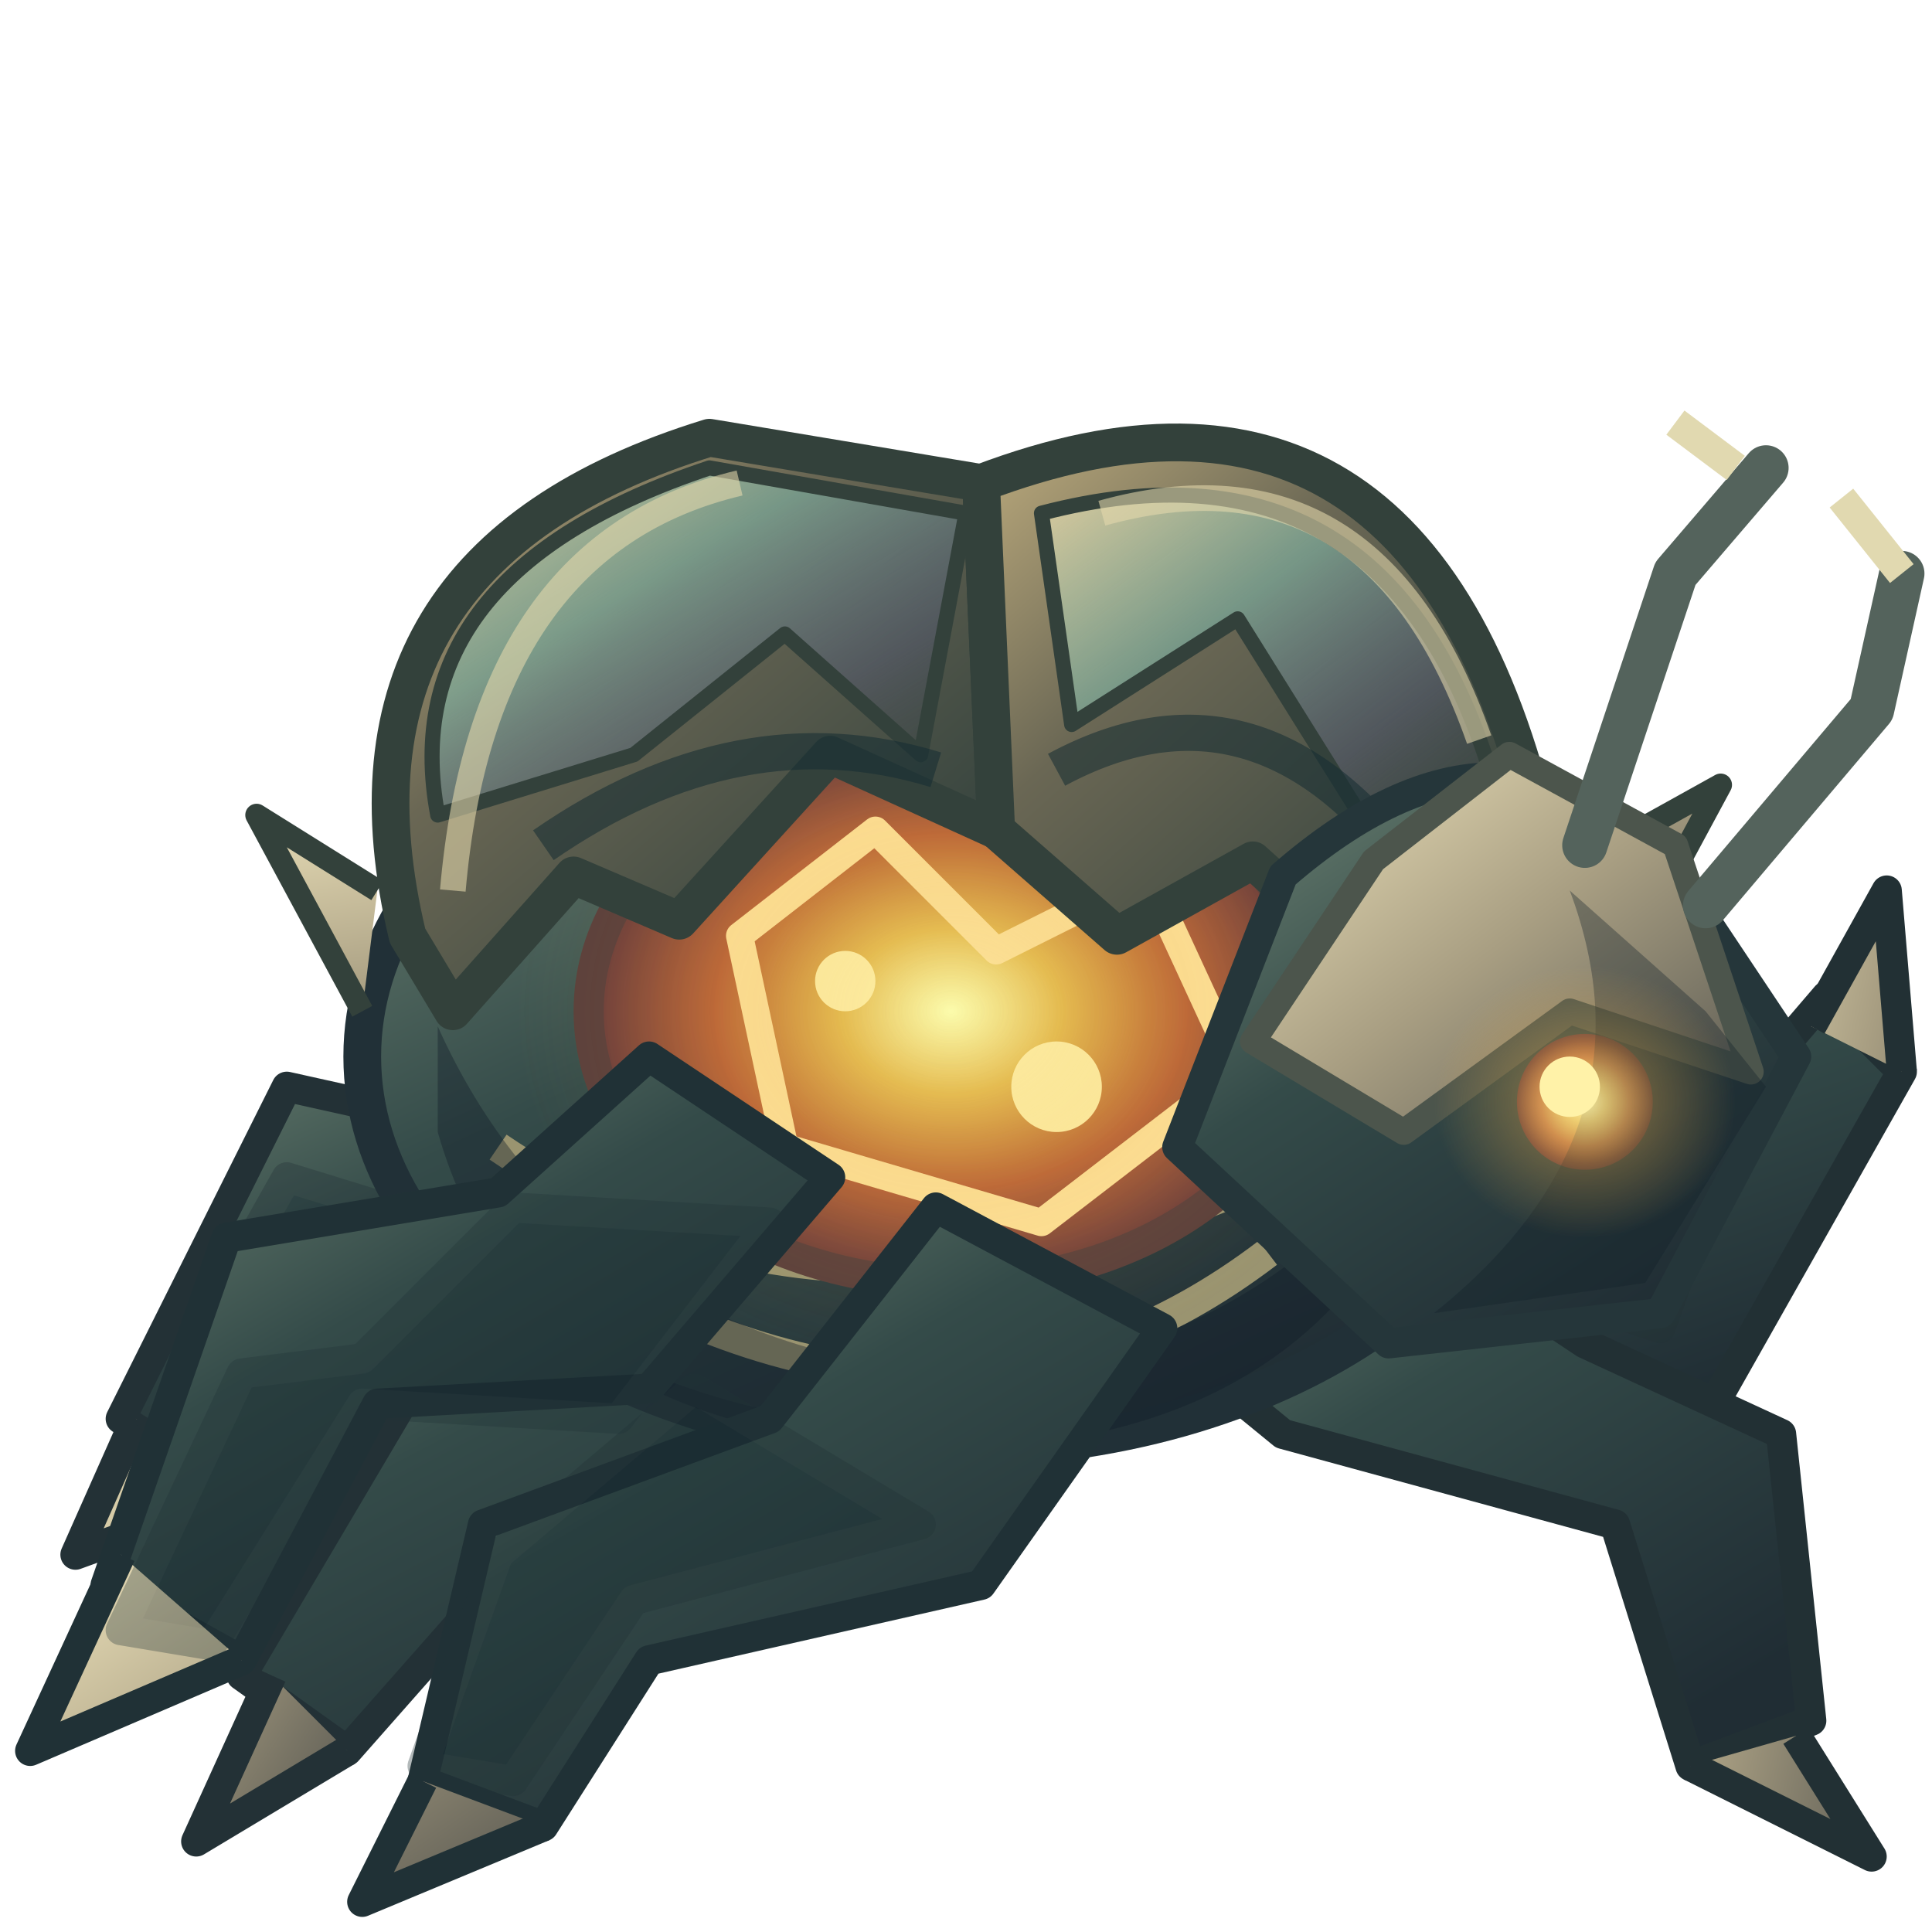
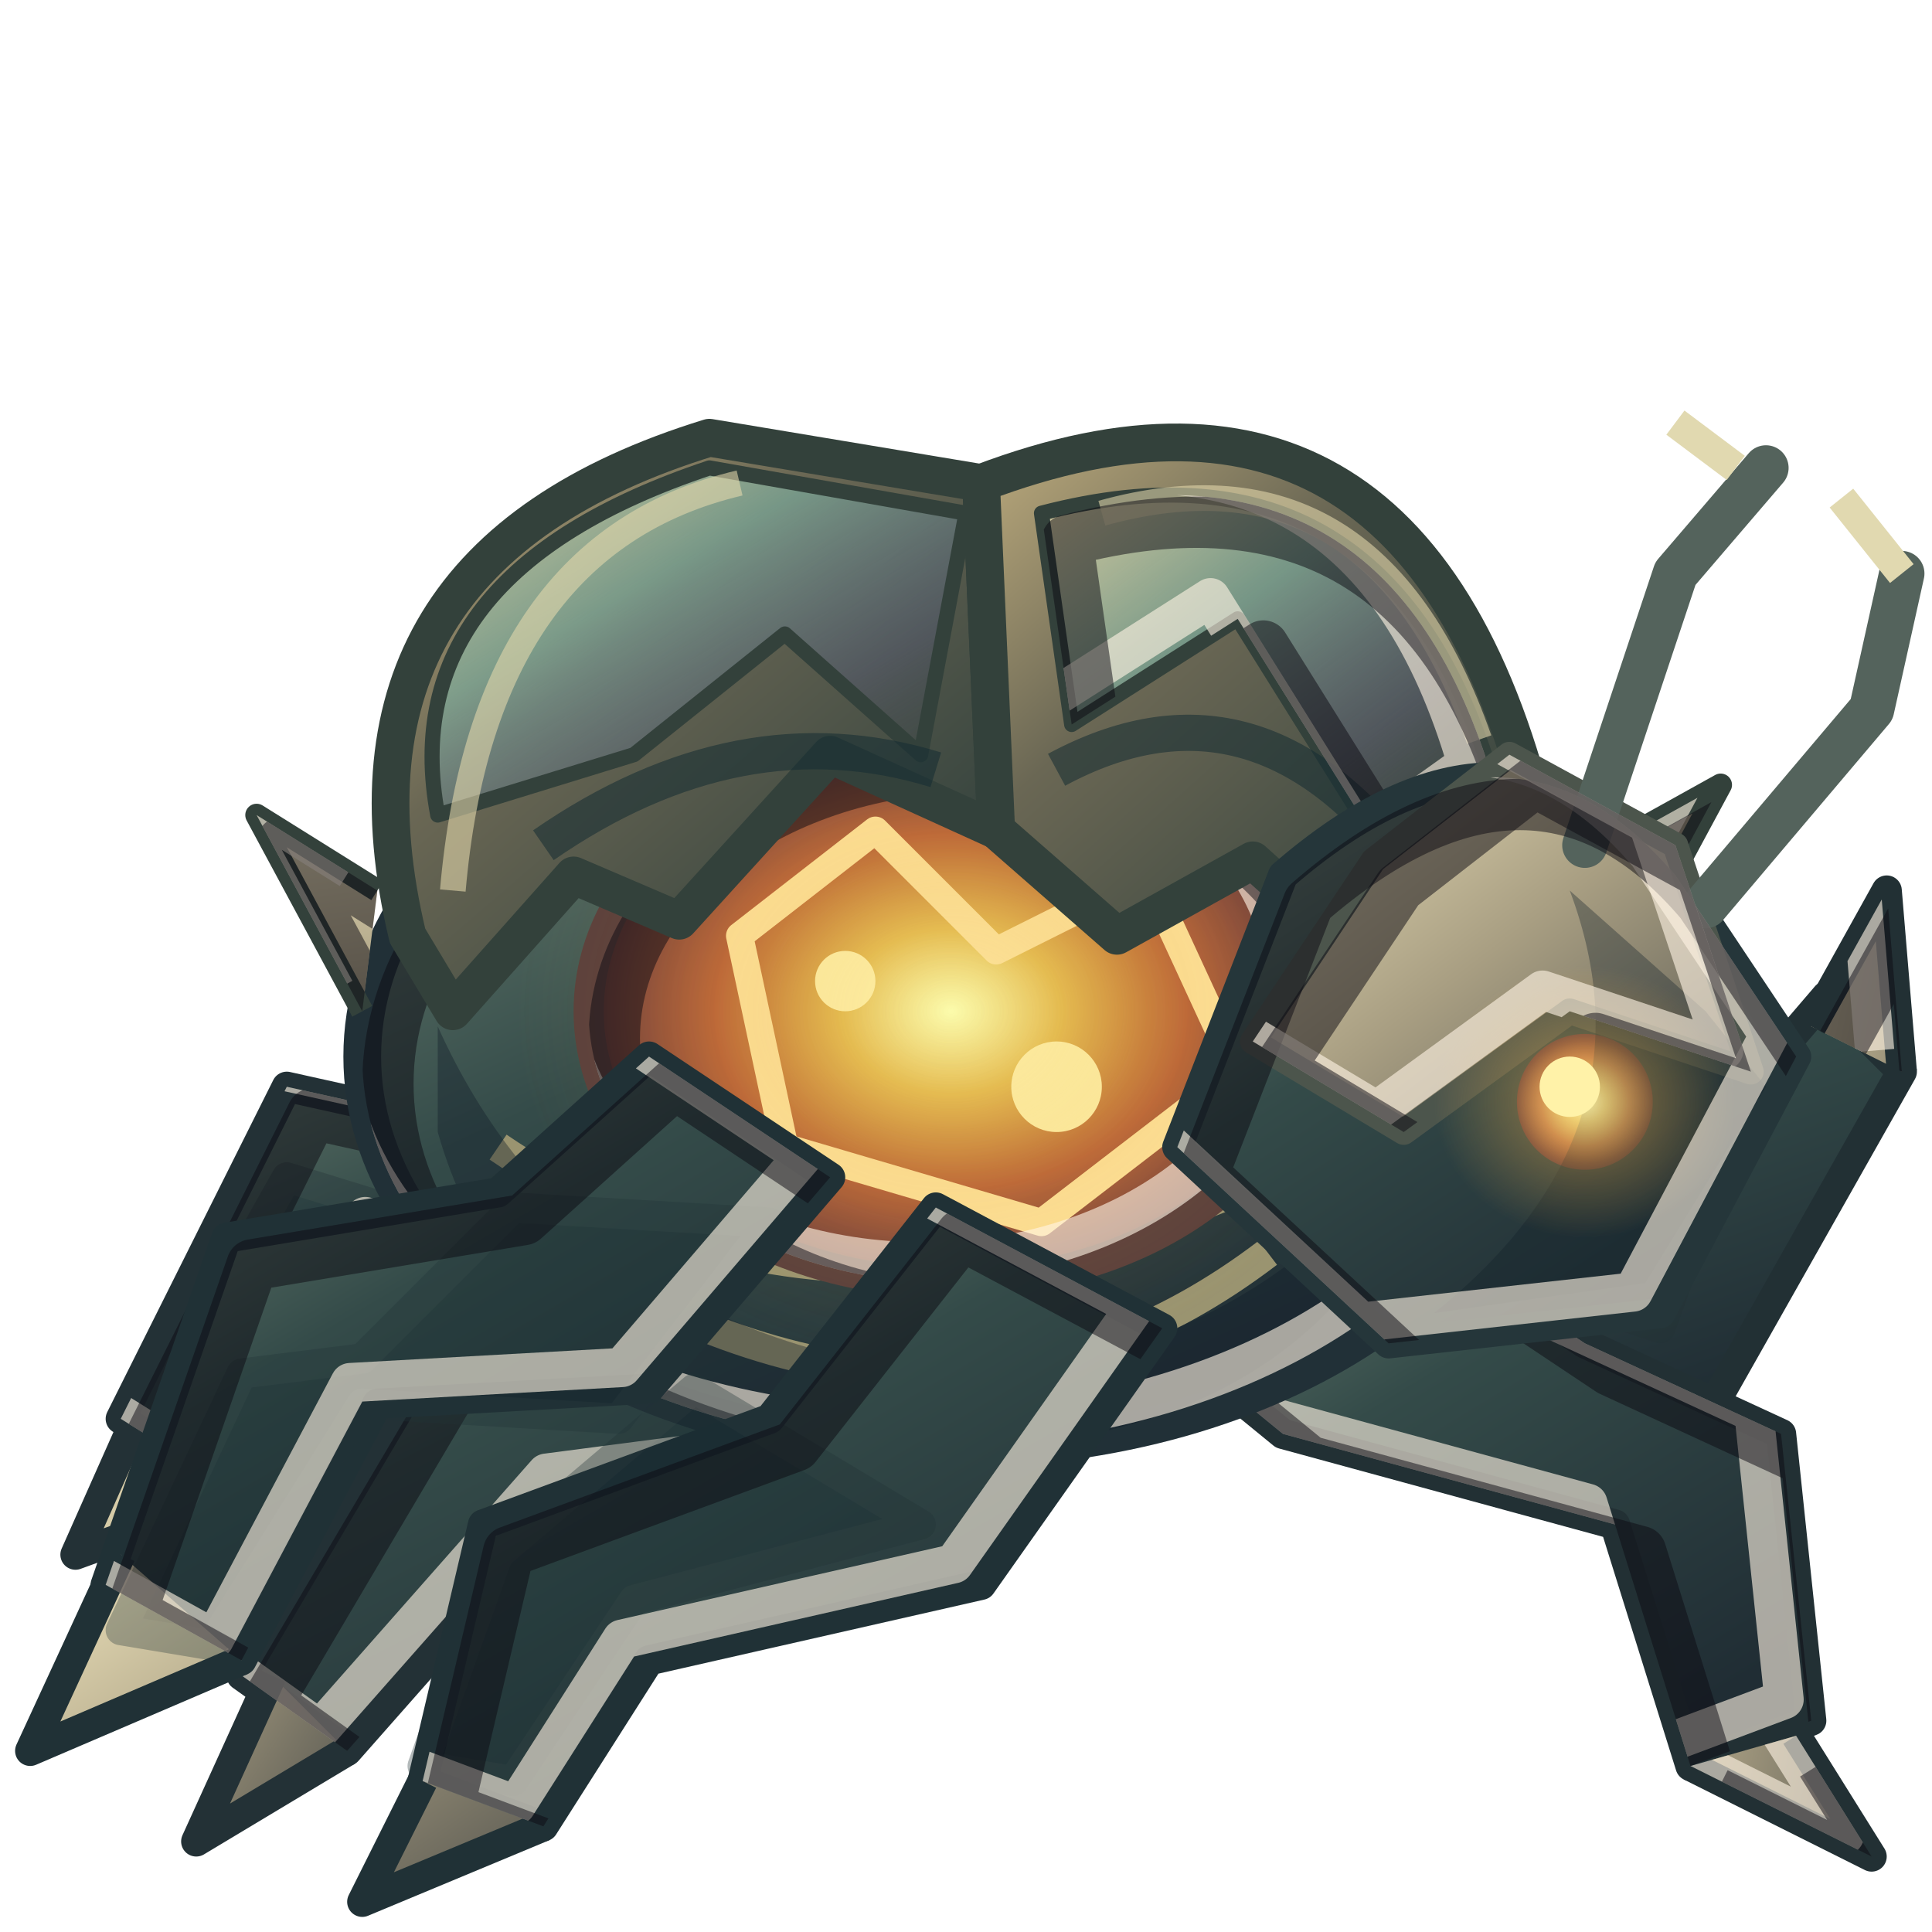
<svg xmlns="http://www.w3.org/2000/svg" viewBox="0 0 128 128">
  <defs>
    <linearGradient id="shell" x2=".9" y2="1">
      <stop stop-color="#bdab7d" />
      <stop offset=".38" stop-color="#6a6754" />
      <stop offset="1" stop-color="#293b39" />
    </linearGradient>
    <linearGradient id="chitin" x2=".7" y2="1">
      <stop stop-color="#738877" />
      <stop offset=".45" stop-color="#344b49" />
      <stop offset="1" stop-color="#202d34" />
    </linearGradient>
    <linearGradient id="ivory" x2="1" y2="1">
      <stop stop-color="#f0e5bd" />
      <stop offset=".5" stop-color="#a89e82" />
      <stop offset="1" stop-color="#55554f" />
    </linearGradient>
    <radialGradient id="blight">
      <stop stop-color="#faffae" />
      <stop offset=".3" stop-color="#e2b746" />
      <stop offset=".65" stop-color="#b96236" />
      <stop offset="1" stop-color="#653a3b" />
    </radialGradient>
    <linearGradient id="shell-sheen" x1="0" y1="0" x2=".9" y2="1">
      <stop stop-color="#e3d3a5" stop-opacity=".85" />
      <stop offset=".38" stop-color="#80b7a8" stop-opacity=".6" />
      <stop offset=".73" stop-color="#555b81" stop-opacity=".35" />
      <stop offset="1" stop-color="#222f42" stop-opacity="0" />
    </linearGradient>
    <radialGradient id="scarab-glow">
      <stop stop-color="#fff3a7" stop-opacity=".8" />
      <stop offset=".45" stop-color="#e0a94d" stop-opacity=".33" />
      <stop offset="1" stop-color="#e0a94d" stop-opacity="0" />
    </radialGradient>
+     <clipPath id="rim-0-0">
+       <path d="M60 75 50 85l-21 4-13 22 7 5 15-17 23-3 10-15Z" />
+     </clipPath>
+     <clipPath id="rim-0-1">
+       <path d="M44 66 37 76 19 72 8 94l8 5 10-17 20 5 14-10Z" />
+     </clipPath>
+     <clipPath id="rim-1-0">
+       <path d="m120 68 5-9 1 12m-7 44 5 8-12-6" />
+     </clipPath>
+     <clipPath id="rim-1-1">
+       <path d="m87 77 18 12 13 6 2 19-8 3-5-16-22-6-11-9Z" />
+     </clipPath>
+     <clipPath id="rim-2-0">
+       <ellipse cx="63" cy="70" rx="39" ry="26" />
+     </clipPath>
+     <clipPath id="rim-2-1">
+       <ellipse cx="63" cy="67" rx="24" ry="18" />
+     </clipPath>
+     <clipPath id="rim-3-0">
+       <path d="m25 59-8-5 7 13m81-10 9-5-7 13" />
+     </clipPath>
+     <clipPath id="rim-3-1">
+       <path d="M69 34q23-6 30 18l-7 5-10-16-11 7Z" />
+     </clipPath>
+     <clipPath id="rim-4-0">
+       <path d="M62 80 51 94l-19 7-4 17 8 3 7-11 22-5 12-17Z" />
+     </clipPath>
+     <clipPath id="rim-4-1">
+       <path d="M43 70 33 79 15 82 7 105l9 5 9-17 18-1 12-14Z" />
+     </clipPath>
+     <clipPath id="rim-5-0">
+       <path d="M85 58q15-13 26 0l8 12-9 17-18 2-14-13Z" />
+     </clipPath>
+     <clipPath id="rim-5-1">
+       <path d="m91 57 9-7 11 6 5 15-12-4-11 8-10-6Z" />
+     </clipPath>
  </defs>
  <g data-part="rear-legs" data-pivot="49 72" data-motion="leg-right" fill="url(#chitin)" stroke="#233136" stroke-width="2" stroke-linejoin="round">
    <path d="M44 66 37 76 19 72 8 94l8 5 10-17 20 5 14-10Z" />
    <path d="M60 75 50 85l-21 4-13 22 7 5 15-17 23-3 10-15Z" />
    <path d="m9 94-4 9 11-4m2 12-5 11 10-6" fill="url(#ivory)" />
    <path d="m43 75-11 7-13-4-9 16 5 2 10-13 17 6 12-10Z" fill="#0e202a" opacity=".35" />
+     <g clip-path="url(#rim-0-0)">
+       <path d="M60 75 50 85l-21 4-13 22 7 5 15-17 23-3 10-15Z" transform="translate(-1.8 -1.4)" fill="none" stroke="#fff4e4" stroke-width="2.6" stroke-opacity="0.62" stroke-linejoin="round" />
+       <path d="M60 75 50 85l-21 4-13 22 7 5 15-17 23-3 10-15Z" transform="translate(1.7 1.8)" fill="none" stroke="#0c0a12" stroke-width="3.4" stroke-opacity="0.5" stroke-linejoin="round" />
+     </g>
+     <g clip-path="url(#rim-0-1)">
+       <path d="M44 66 37 76 19 72 8 94l8 5 10-17 20 5 14-10Z" transform="translate(-1.8 -1.4)" fill="none" stroke="#fff4e4" stroke-width="2.6" stroke-opacity="0.62" stroke-linejoin="round" />
+       <path d="M44 66 37 76 19 72 8 94l8 5 10-17 20 5 14-10Z" transform="translate(1.7 1.8)" fill="none" stroke="#0c0a12" stroke-width="3.4" stroke-opacity="0.5" stroke-linejoin="round" />
+     </g>
  </g>
  <g data-part="far-legs" data-pivot="81 70" data-motion="leg-left" fill="url(#chitin)" stroke="#223034" stroke-width="2" stroke-linejoin="round">
    <path d="M76 67 91 70l18 10 12-14 5 5-13 23-26-11-15-2Z" />
    <path d="m87 77 18 12 13 6 2 19-8 3-5-16-22-6-11-9Z" />
    <path d="m120 68 5-9 1 12m-7 44 5 8-12-6" fill="url(#ivory)" />
    <path d="m87 74 18 9 10-9-5 14-21-7Z" fill="#0e2029" opacity=".35" />
+     <g clip-path="url(#rim-1-0)">
+       <path d="m120 68 5-9 1 12m-7 44 5 8-12-6" transform="translate(-1.8 -1.4)" fill="none" stroke="#fff4e4" stroke-width="2.6" stroke-opacity="0.62" stroke-linejoin="round" />
+       <path d="m120 68 5-9 1 12m-7 44 5 8-12-6" transform="translate(1.7 1.8)" fill="none" stroke="#0c0a12" stroke-width="3.4" stroke-opacity="0.5" stroke-linejoin="round" />
+     </g>
+     <g clip-path="url(#rim-1-1)">
+       <path d="m87 77 18 12 13 6 2 19-8 3-5-16-22-6-11-9Z" transform="translate(-1.8 -1.4)" fill="none" stroke="#fff4e4" stroke-width="2.6" stroke-opacity="0.62" stroke-linejoin="round" />
+       <path d="m87 77 18 12 13 6 2 19-8 3-5-16-22-6-11-9Z" transform="translate(1.7 1.8)" fill="none" stroke="#0c0a12" stroke-width="3.4" stroke-opacity="0.5" stroke-linejoin="round" />
+     </g>
  </g>
  <g data-part="abdomen" data-pivot="65 71" data-motion="static" stroke-linejoin="round">
    <ellipse cx="63" cy="70" rx="39" ry="26" fill="url(#chitin)" stroke="#213037" stroke-width="2.5" />
    <path d="M33 76q25 17 59-2m-55 9q26 16 47 0" fill="none" stroke="#9a9470" stroke-width="2" />
    <ellipse cx="63" cy="67" rx="24" ry="18" fill="url(#blight)" stroke="#593e3b" stroke-width="2" />
    <path d="m49 62 9-7 8 8 10-5 6 13-13 10-17-5Z" fill="none" stroke="#fee197" stroke-width="1.8" />
    <circle cx="56" cy="65" r="2" fill="#fff0a5" />
    <circle cx="70" cy="72" r="3" fill="#fff0a5" />
    <path d="M29 68q9 20 33 23 22 0 34-19-6 23-32 24-29 0-35-21Z" fill="#111b27" opacity=".38" />
    <ellipse cx="63" cy="67" rx="29" ry="24" fill="url(#scarab-glow)" opacity=".4" />
+     <g clip-path="url(#rim-2-0)">
+       <ellipse cx="63" cy="70" rx="39" ry="26" transform="translate(-1.8 -1.4)" fill="none" stroke="#fff4e4" stroke-width="2.6" stroke-opacity="0.62" stroke-linejoin="round" />
+       <ellipse cx="63" cy="70" rx="39" ry="26" transform="translate(1.7 1.8)" fill="none" stroke="#0c0a12" stroke-width="3.4" stroke-opacity="0.5" stroke-linejoin="round" />
+     </g>
+     <g clip-path="url(#rim-2-1)">
+       <ellipse cx="63" cy="67" rx="24" ry="18" transform="translate(-1.8 -1.4)" fill="none" stroke="#fff4e4" stroke-width="2.6" stroke-opacity="0.62" stroke-linejoin="round" />
+       <ellipse cx="63" cy="67" rx="24" ry="18" transform="translate(1.7 1.8)" fill="none" stroke="#0c0a12" stroke-width="3.4" stroke-opacity="0.5" stroke-linejoin="round" />
+     </g>
  </g>
  <g data-part="shell-plates" data-pivot="63 52" data-motion="static" stroke="#33413b" stroke-linejoin="round">
    <path d="M27 62Q21 37 47 29l18 3 1 23-11-5-10 11-7-3-8 9Z" fill="url(#shell)" stroke-width="2.5" />
    <path d="M65 32q29-11 37 23l-9 11-10-9-9 5-8-7Z" fill="url(#shell)" stroke-width="2.5" />
    <path d="m25 59-8-5 7 13m81-10 9-5-7 13" fill="url(#ivory)" stroke-width="1.5" />
    <path d="M29 54Q26 38 47 31l17 3-3 16-9-8-10 8Z" fill="url(#shell-sheen)" />
    <path d="M69 34q23-6 30 18l-7 5-10-16-11 7Z" fill="url(#shell-sheen)" />
    <path d="M30 59q2-23 19-27m24 2q18-5 25 15" stroke="#e5d9ad" stroke-width="1.7" opacity=".58" fill="none" />
    <path d="M36 56q13-9 26-5m8 0q13-7 23 6" stroke="#142b31" stroke-width="2.4" opacity=".55" fill="none" />
+     <g clip-path="url(#rim-3-0)">
+       <path d="m25 59-8-5 7 13m81-10 9-5-7 13" transform="translate(-1.8 -1.4)" fill="none" stroke="#fff4e4" stroke-width="2.6" stroke-opacity="0.62" stroke-linejoin="round" />
+       <path d="m25 59-8-5 7 13m81-10 9-5-7 13" transform="translate(1.7 1.8)" fill="none" stroke="#0c0a12" stroke-width="3.4" stroke-opacity="0.5" stroke-linejoin="round" />
+     </g>
+     <g clip-path="url(#rim-3-1)">
+       <path d="M69 34q23-6 30 18l-7 5-10-16-11 7Z" transform="translate(-1.8 -1.4)" fill="none" stroke="#fff4e4" stroke-width="2.6" stroke-opacity="0.62" stroke-linejoin="round" />
+       <path d="M69 34q23-6 30 18l-7 5-10-16-11 7Z" transform="translate(1.7 1.8)" fill="none" stroke="#0c0a12" stroke-width="3.4" stroke-opacity="0.5" stroke-linejoin="round" />
+     </g>
  </g>
  <g data-part="near-legs" data-pivot="46 75" data-motion="leg-left" fill="url(#chitin)" stroke="#203136" stroke-width="2" stroke-linejoin="round">
    <path d="M43 70 33 79 15 82 7 105l9 5 9-17 18-1 12-14Z" />
    <path d="M62 80 51 94l-19 7-4 17 8 3 7-11 22-5 12-17Z" />
    <path d="m8 103-6 13 14-6m12 8-4 8 12-5" fill="url(#ivory)" />
    <path d="m34 80-10 10-8 1-8 17 6 1 10-16 17 1 10-13Z" fill="#10242a" opacity=".32" />
    <path d="m46 92-13 11-5 14 6 1 8-12 19-5Z" fill="#12252c" opacity=".34" />
+     <g clip-path="url(#rim-4-0)">
+       <path d="M62 80 51 94l-19 7-4 17 8 3 7-11 22-5 12-17Z" transform="translate(-1.8 -1.4)" fill="none" stroke="#fff4e4" stroke-width="2.6" stroke-opacity="0.62" stroke-linejoin="round" />
+       <path d="M62 80 51 94l-19 7-4 17 8 3 7-11 22-5 12-17Z" transform="translate(1.7 1.8)" fill="none" stroke="#0c0a12" stroke-width="3.4" stroke-opacity="0.5" stroke-linejoin="round" />
+     </g>
+     <g clip-path="url(#rim-4-1)">
+       <path d="M43 70 33 79 15 82 7 105l9 5 9-17 18-1 12-14Z" transform="translate(-1.8 -1.4)" fill="none" stroke="#fff4e4" stroke-width="2.6" stroke-opacity="0.62" stroke-linejoin="round" />
+       <path d="M43 70 33 79 15 82 7 105l9 5 9-17 18-1 12-14Z" transform="translate(1.7 1.8)" fill="none" stroke="#0c0a12" stroke-width="3.4" stroke-opacity="0.5" stroke-linejoin="round" />
+     </g>
  </g>
  <g data-part="head" data-pivot="93 67" data-motion="static" stroke-linejoin="round">
    <path d="M85 58q15-13 26 0l8 12-9 17-18 2-14-13Z" fill="url(#chitin)" stroke="#25363a" stroke-width="2" />
    <path d="m91 57 9-7 11 6 5 15-12-4-11 8-10-6Z" fill="url(#ivory)" stroke="#4c554c" stroke-width="1.7" />
    <path d="m105 56 6-18 6-7m-4 29 11-13 2-9" fill="none" stroke="#54635c" stroke-width="3" stroke-linecap="round" />
    <path d="m115 31-4-3m15 10-4-5" fill="none" stroke="#e1d9b0" stroke-width="2" />
    <circle cx="105" cy="73" r="4.5" fill="url(#blight)" />
    <path d="m104 59 9 8 4 5-8 13-14 2q15-12 9-28Z" fill="#111f29" opacity=".35" />
    <ellipse cx="105" cy="73" rx="10" ry="9" fill="url(#scarab-glow)" />
    <circle cx="104" cy="72" r="2" fill="#fff2a8" />
+     <g clip-path="url(#rim-5-0)">
+       <path d="M85 58q15-13 26 0l8 12-9 17-18 2-14-13Z" transform="translate(-1.8 -1.4)" fill="none" stroke="#fff4e4" stroke-width="2.6" stroke-opacity="0.62" stroke-linejoin="round" />
+       <path d="M85 58q15-13 26 0l8 12-9 17-18 2-14-13Z" transform="translate(1.7 1.8)" fill="none" stroke="#0c0a12" stroke-width="3.4" stroke-opacity="0.5" stroke-linejoin="round" />
+     </g>
+     <g clip-path="url(#rim-5-1)">
+       <path d="m91 57 9-7 11 6 5 15-12-4-11 8-10-6Z" transform="translate(-1.8 -1.4)" fill="none" stroke="#fff4e4" stroke-width="2.6" stroke-opacity="0.62" stroke-linejoin="round" />
+       <path d="m91 57 9-7 11 6 5 15-12-4-11 8-10-6Z" transform="translate(1.7 1.8)" fill="none" stroke="#0c0a12" stroke-width="3.4" stroke-opacity="0.5" stroke-linejoin="round" />
+     </g>
  </g>
</svg>
